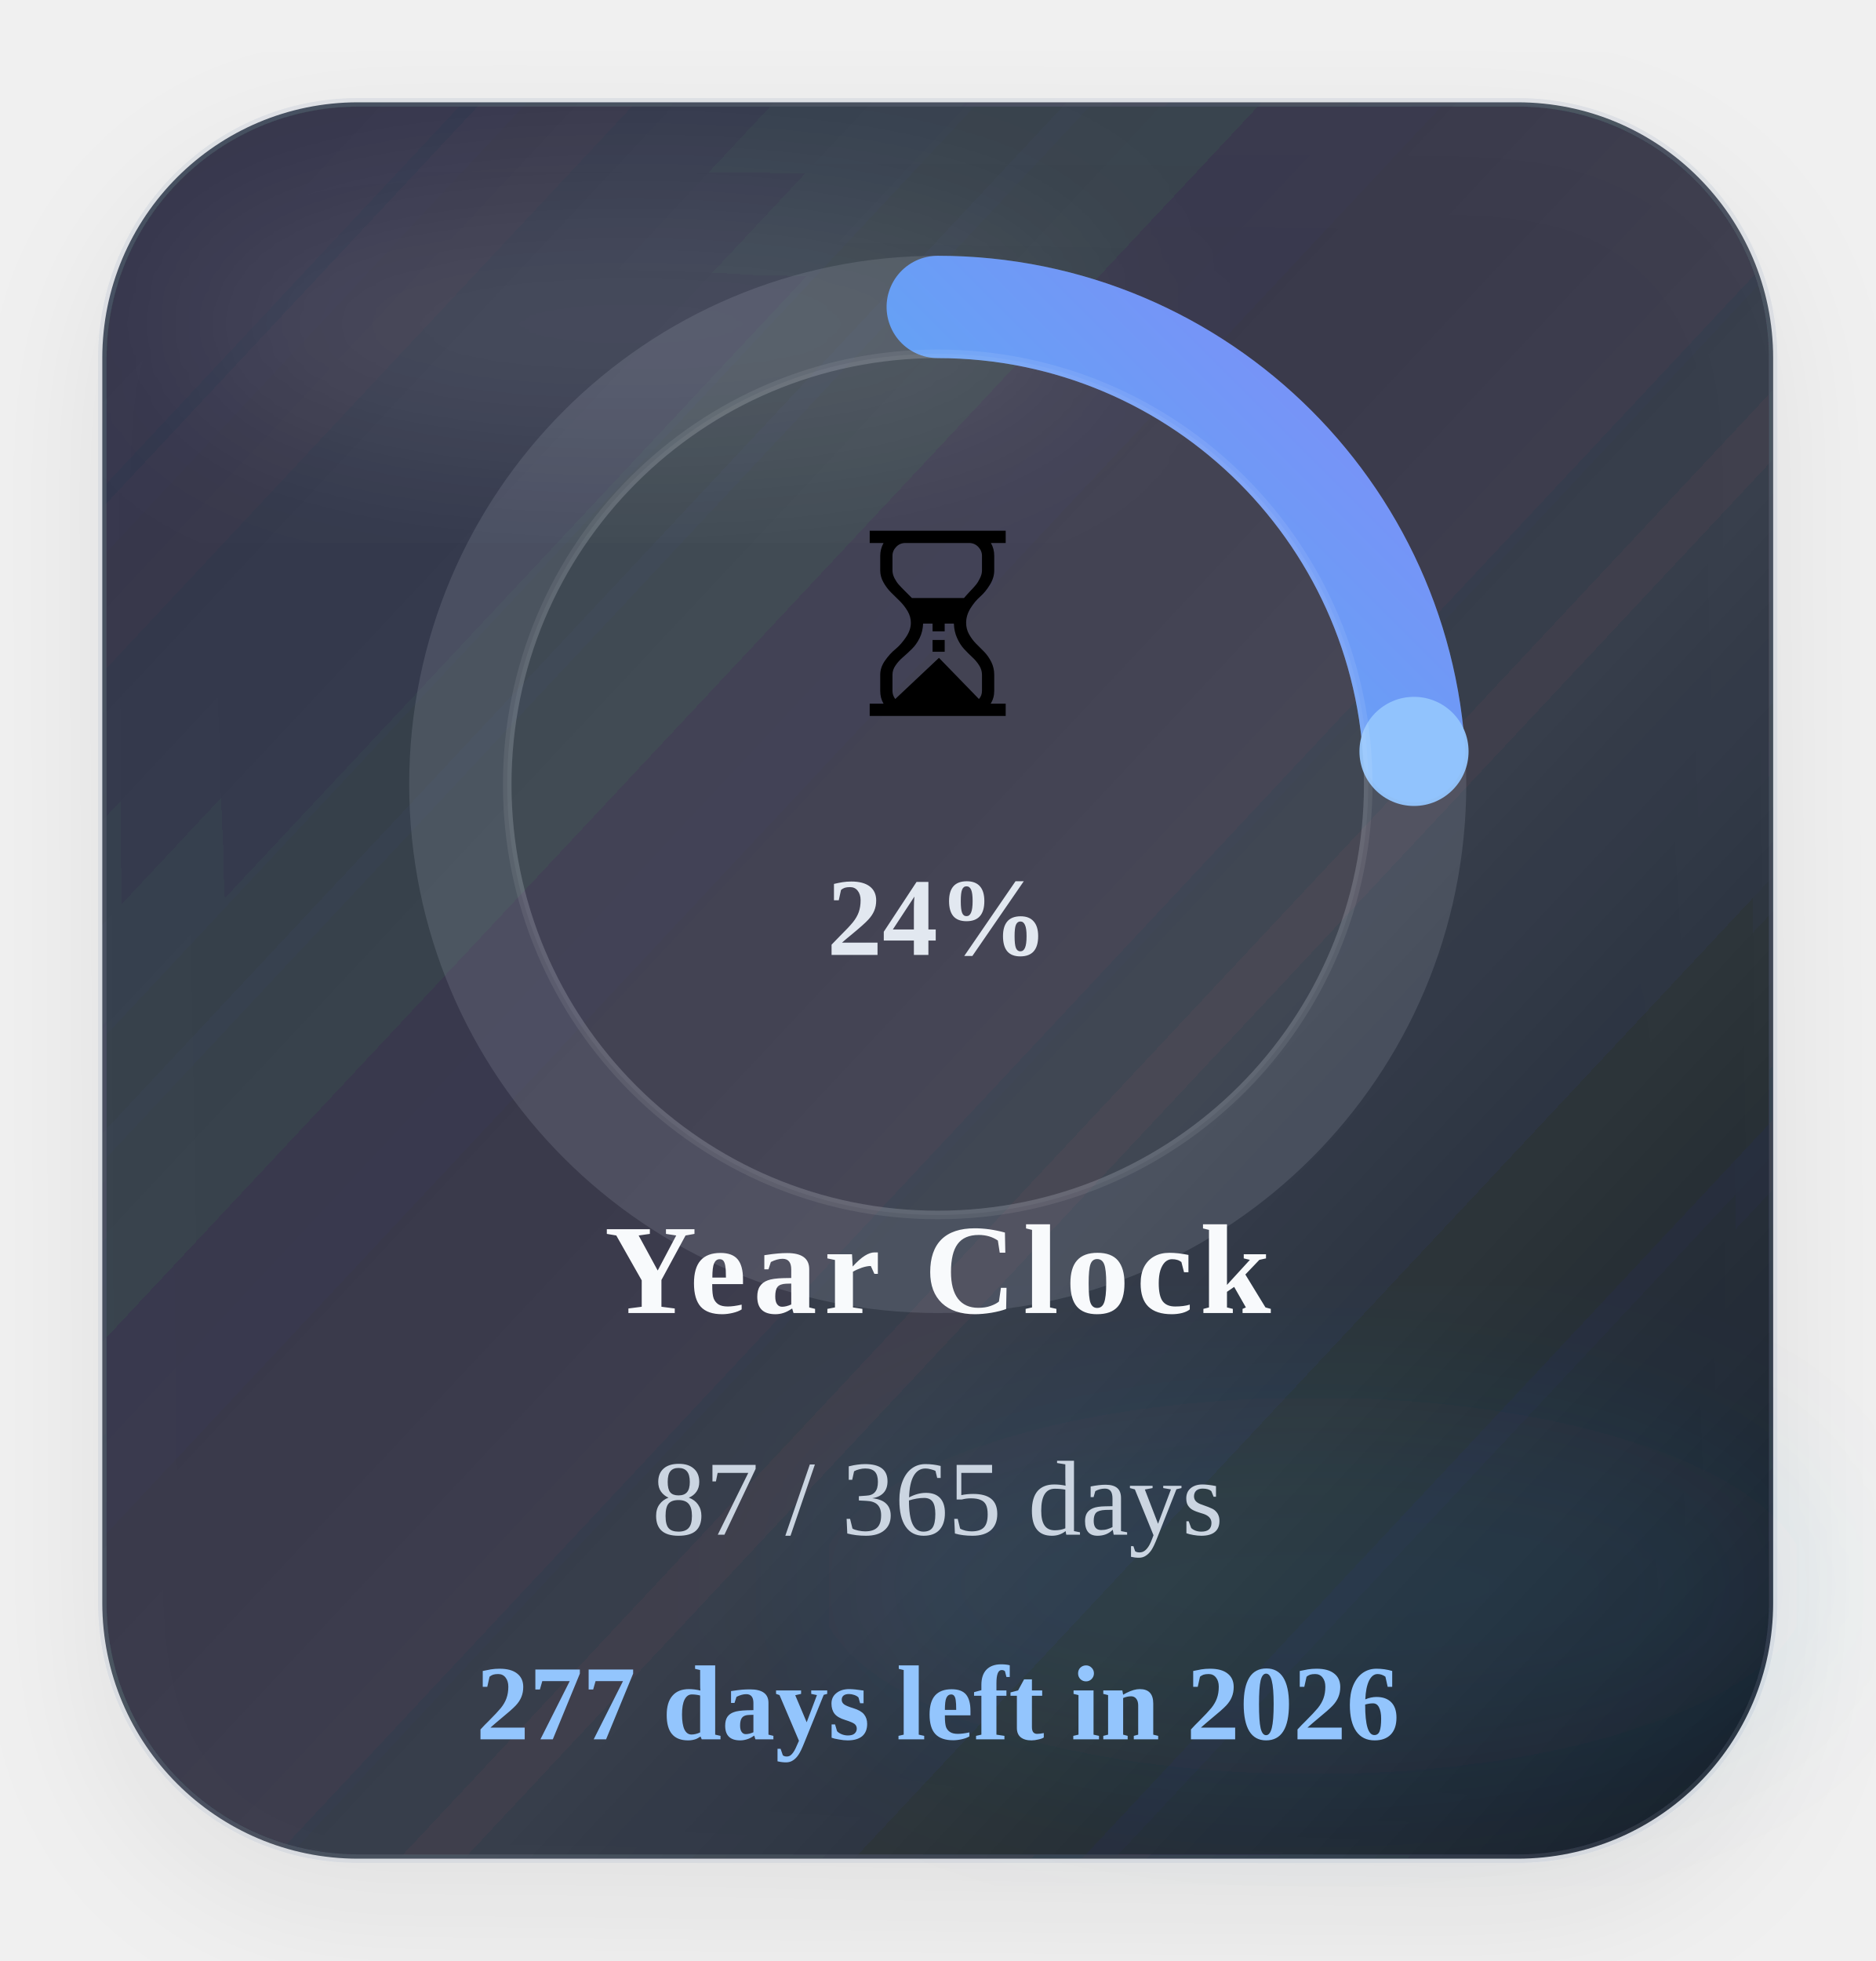
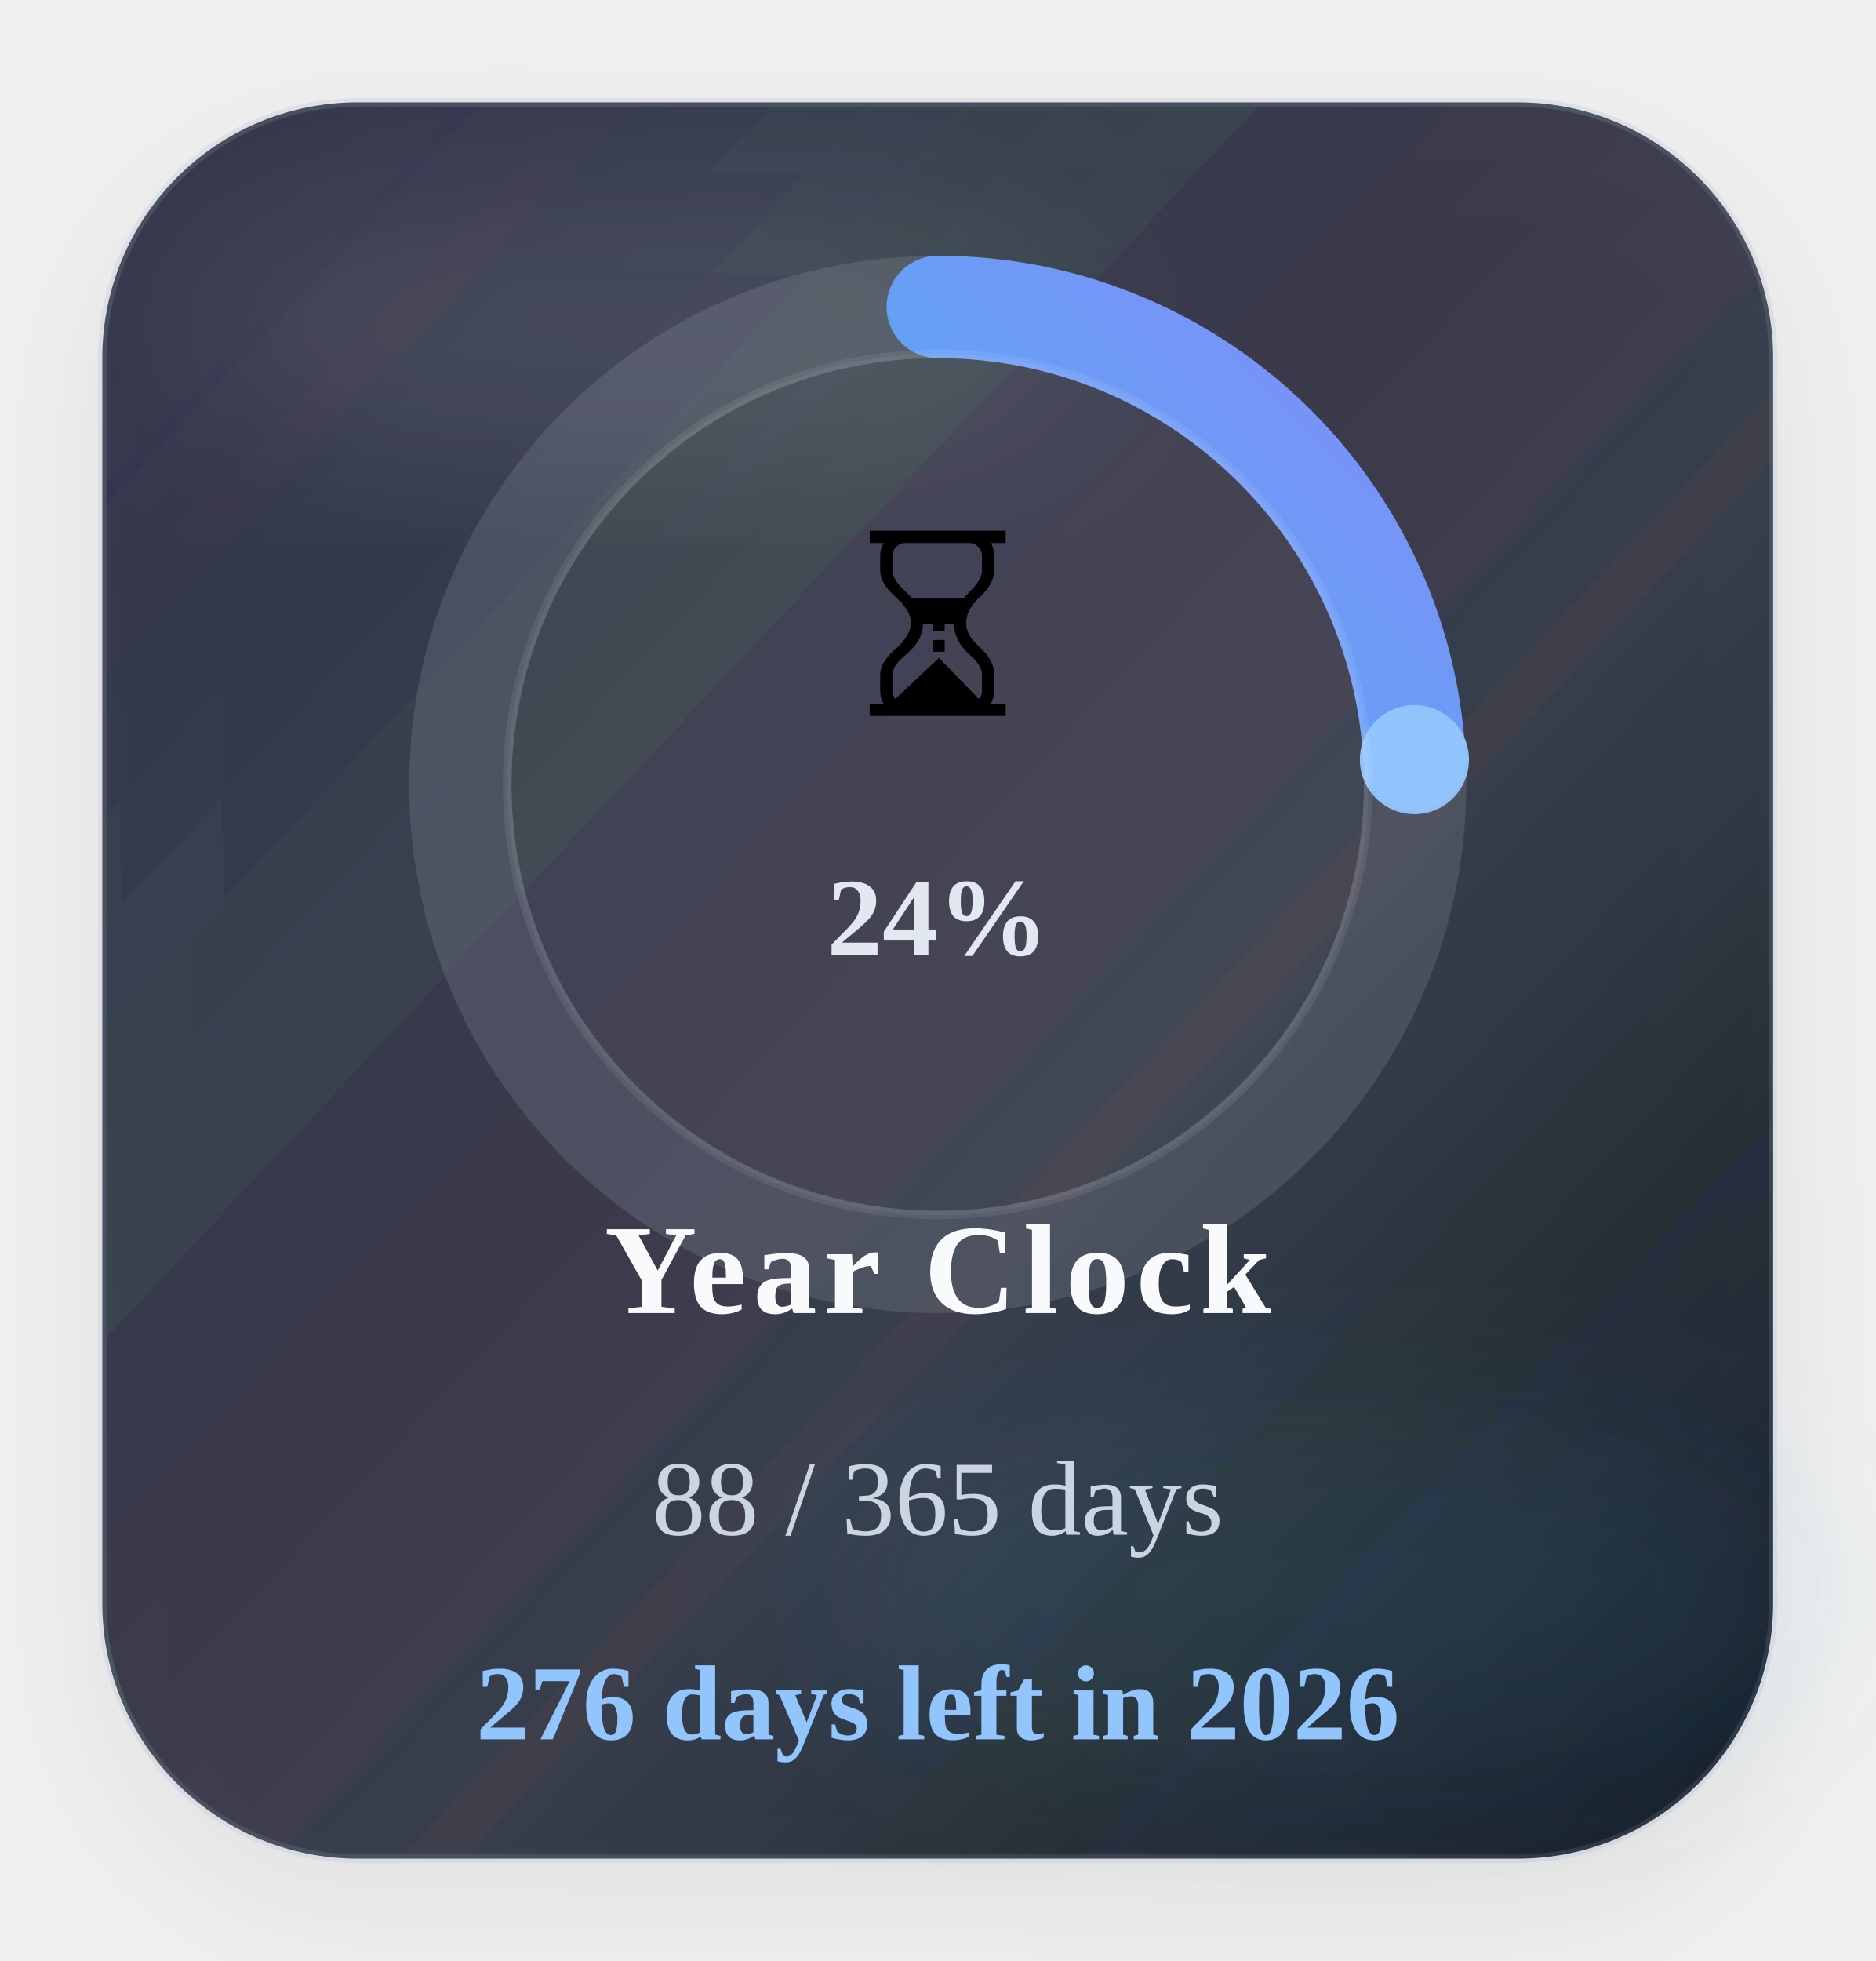
<svg xmlns="http://www.w3.org/2000/svg" width="220" height="230" viewBox="0 0 220 230" role="img" aria-label="Time progress for 2026">
  <defs>
    <linearGradient id="timeGradient" x1="0%" y1="0%" x2="100%" y2="100%">
      <stop offset="0%" stop-color="#22d3ee" />
      <stop offset="100%" stop-color="#818cf8" />
    </linearGradient>
    <linearGradient id="timeCard" x1="0%" y1="0%" x2="100%" y2="100%">
      <stop offset="0%" stop-color="#1c2537" stop-opacity="0.88" />
      <stop offset="60%" stop-color="#111827" stop-opacity="0.8" />
      <stop offset="100%" stop-color="#0b1220" stop-opacity="0.96" />
    </linearGradient>
    <filter id="timeShadow" x="-25%" y="-25%" width="150%" height="150%">
      <feDropShadow dx="0" dy="6" stdDeviation="8" flood-color="#020617" flood-opacity="0.08" />
    </filter>
    <filter id="timeBlur" x="-30%" y="-30%" width="160%" height="160%">
      <feGaussianBlur stdDeviation="10" />
    </filter>
  </defs>
  <rect x="12" y="12" width="196" height="206" rx="30" fill="url(#timeCard)" stroke="#94a3b8" stroke-opacity="0.18" filter="url(#timeShadow)" />
  <ellipse cx="74" cy="38" rx="54" ry="16" fill="#ffffff" fill-opacity="0.09" filter="url(#timeBlur)" />
  <ellipse cx="154" cy="186" rx="58" ry="22" fill="#38bdf8" fill-opacity="0.08" filter="url(#timeBlur)" />
  <circle class="ring-track" cx="110" cy="92" r="56" fill="none" stroke="#cbd5e1" stroke-opacity="0.14" stroke-width="12" />
-   <circle class="progress-ring" cx="110" cy="92" r="56" fill="none" stroke="url(#timeGradient)" stroke-width="12" stroke-linecap="round" stroke-dasharray="351.86" stroke-dashoffset="267.77" data-target-offset="267.77" data-ring-length="351.86" transform="rotate(-90 110 92)" />
-   <circle class="progress-endcap" cx="165.87" cy="88.13" r="6.4" fill="#93c5fd" fill-opacity="0.96" data-center-x="110" data-center-y="92" data-radius="56" data-target-angle="-3.9651" />
+   <circle class="progress-ring" cx="110" cy="92" r="56" fill="none" stroke="url(#timeGradient)" stroke-width="12" stroke-linecap="round" stroke-dasharray="351.86" stroke-dashoffset="266.81" data-target-offset="266.81" data-ring-length="351.86" transform="rotate(-90 110 92)" />
+   <circle class="progress-endcap" cx="165.92" cy="89.09" r="6.4" fill="#93c5fd" fill-opacity="0.96" data-center-x="110" data-center-y="92" data-radius="56" data-target-angle="-2.9788" />
  <circle class="ring-core" cx="110" cy="92" r="50.5" fill="#ffffff" fill-opacity="0.05" stroke="#ffffff" stroke-opacity="0.08" />
  <text class="progress-emoji" x="110" y="84" text-anchor="middle" font-size="30">⏳</text>
  <text class="progress-percent" x="110" y="112" text-anchor="middle" font-size="13" font-weight="700" fill="#e2e8f0">24%</text>
  <text class="progress-label" x="110" y="154" text-anchor="middle" font-size="15" font-weight="700" letter-spacing="0.8" fill="#f8fafc">Year Clock</text>
-   <text class="progress-value" x="110" y="180" text-anchor="middle" font-size="12.5" fill="#cbd5e1">87 / 365 days</text>
-   <text class="progress-status" data-status-state="remaining" x="110" y="204" text-anchor="middle" font-size="12.5" font-weight="700" fill="#93c5fd">277 days left in 2026</text>
+   <text class="progress-value" x="110" y="180" text-anchor="middle" font-size="12.5" fill="#cbd5e1">88 / 365 days</text>
+   <text class="progress-status" data-status-state="remaining" x="110" y="204" text-anchor="middle" font-size="12.5" font-weight="700" fill="#93c5fd">276 days left in 2026</text>
</svg>
